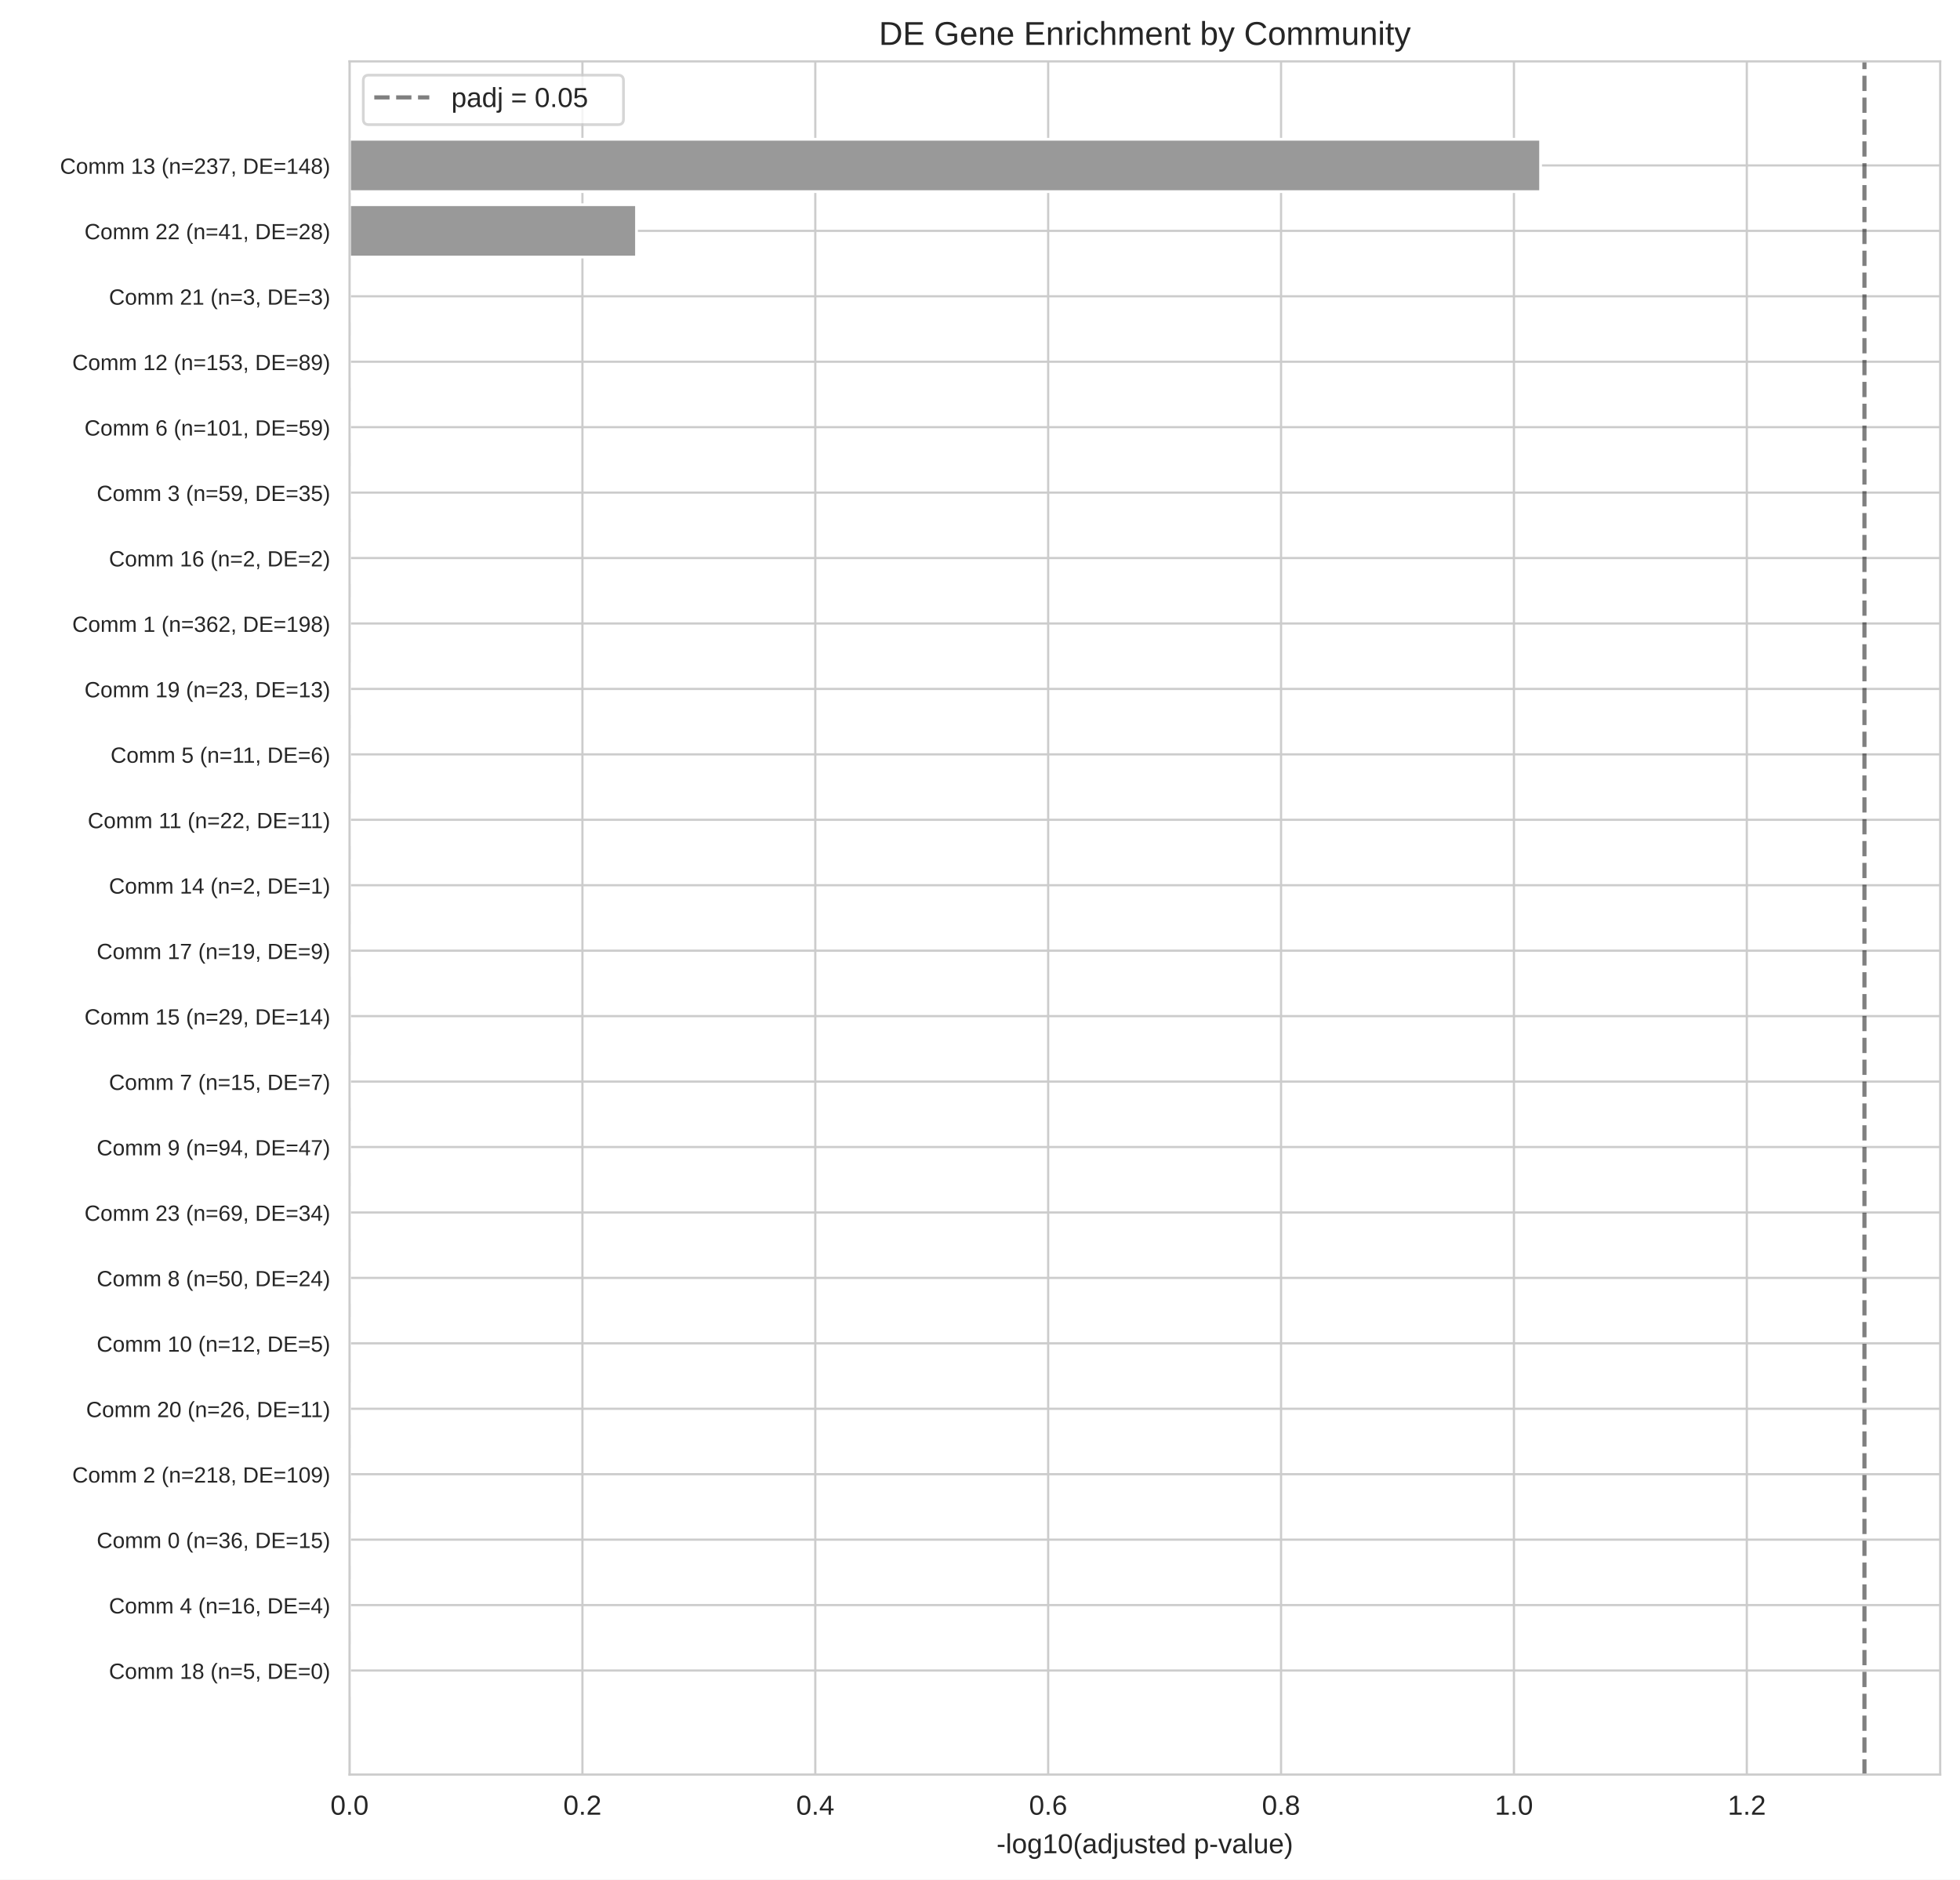
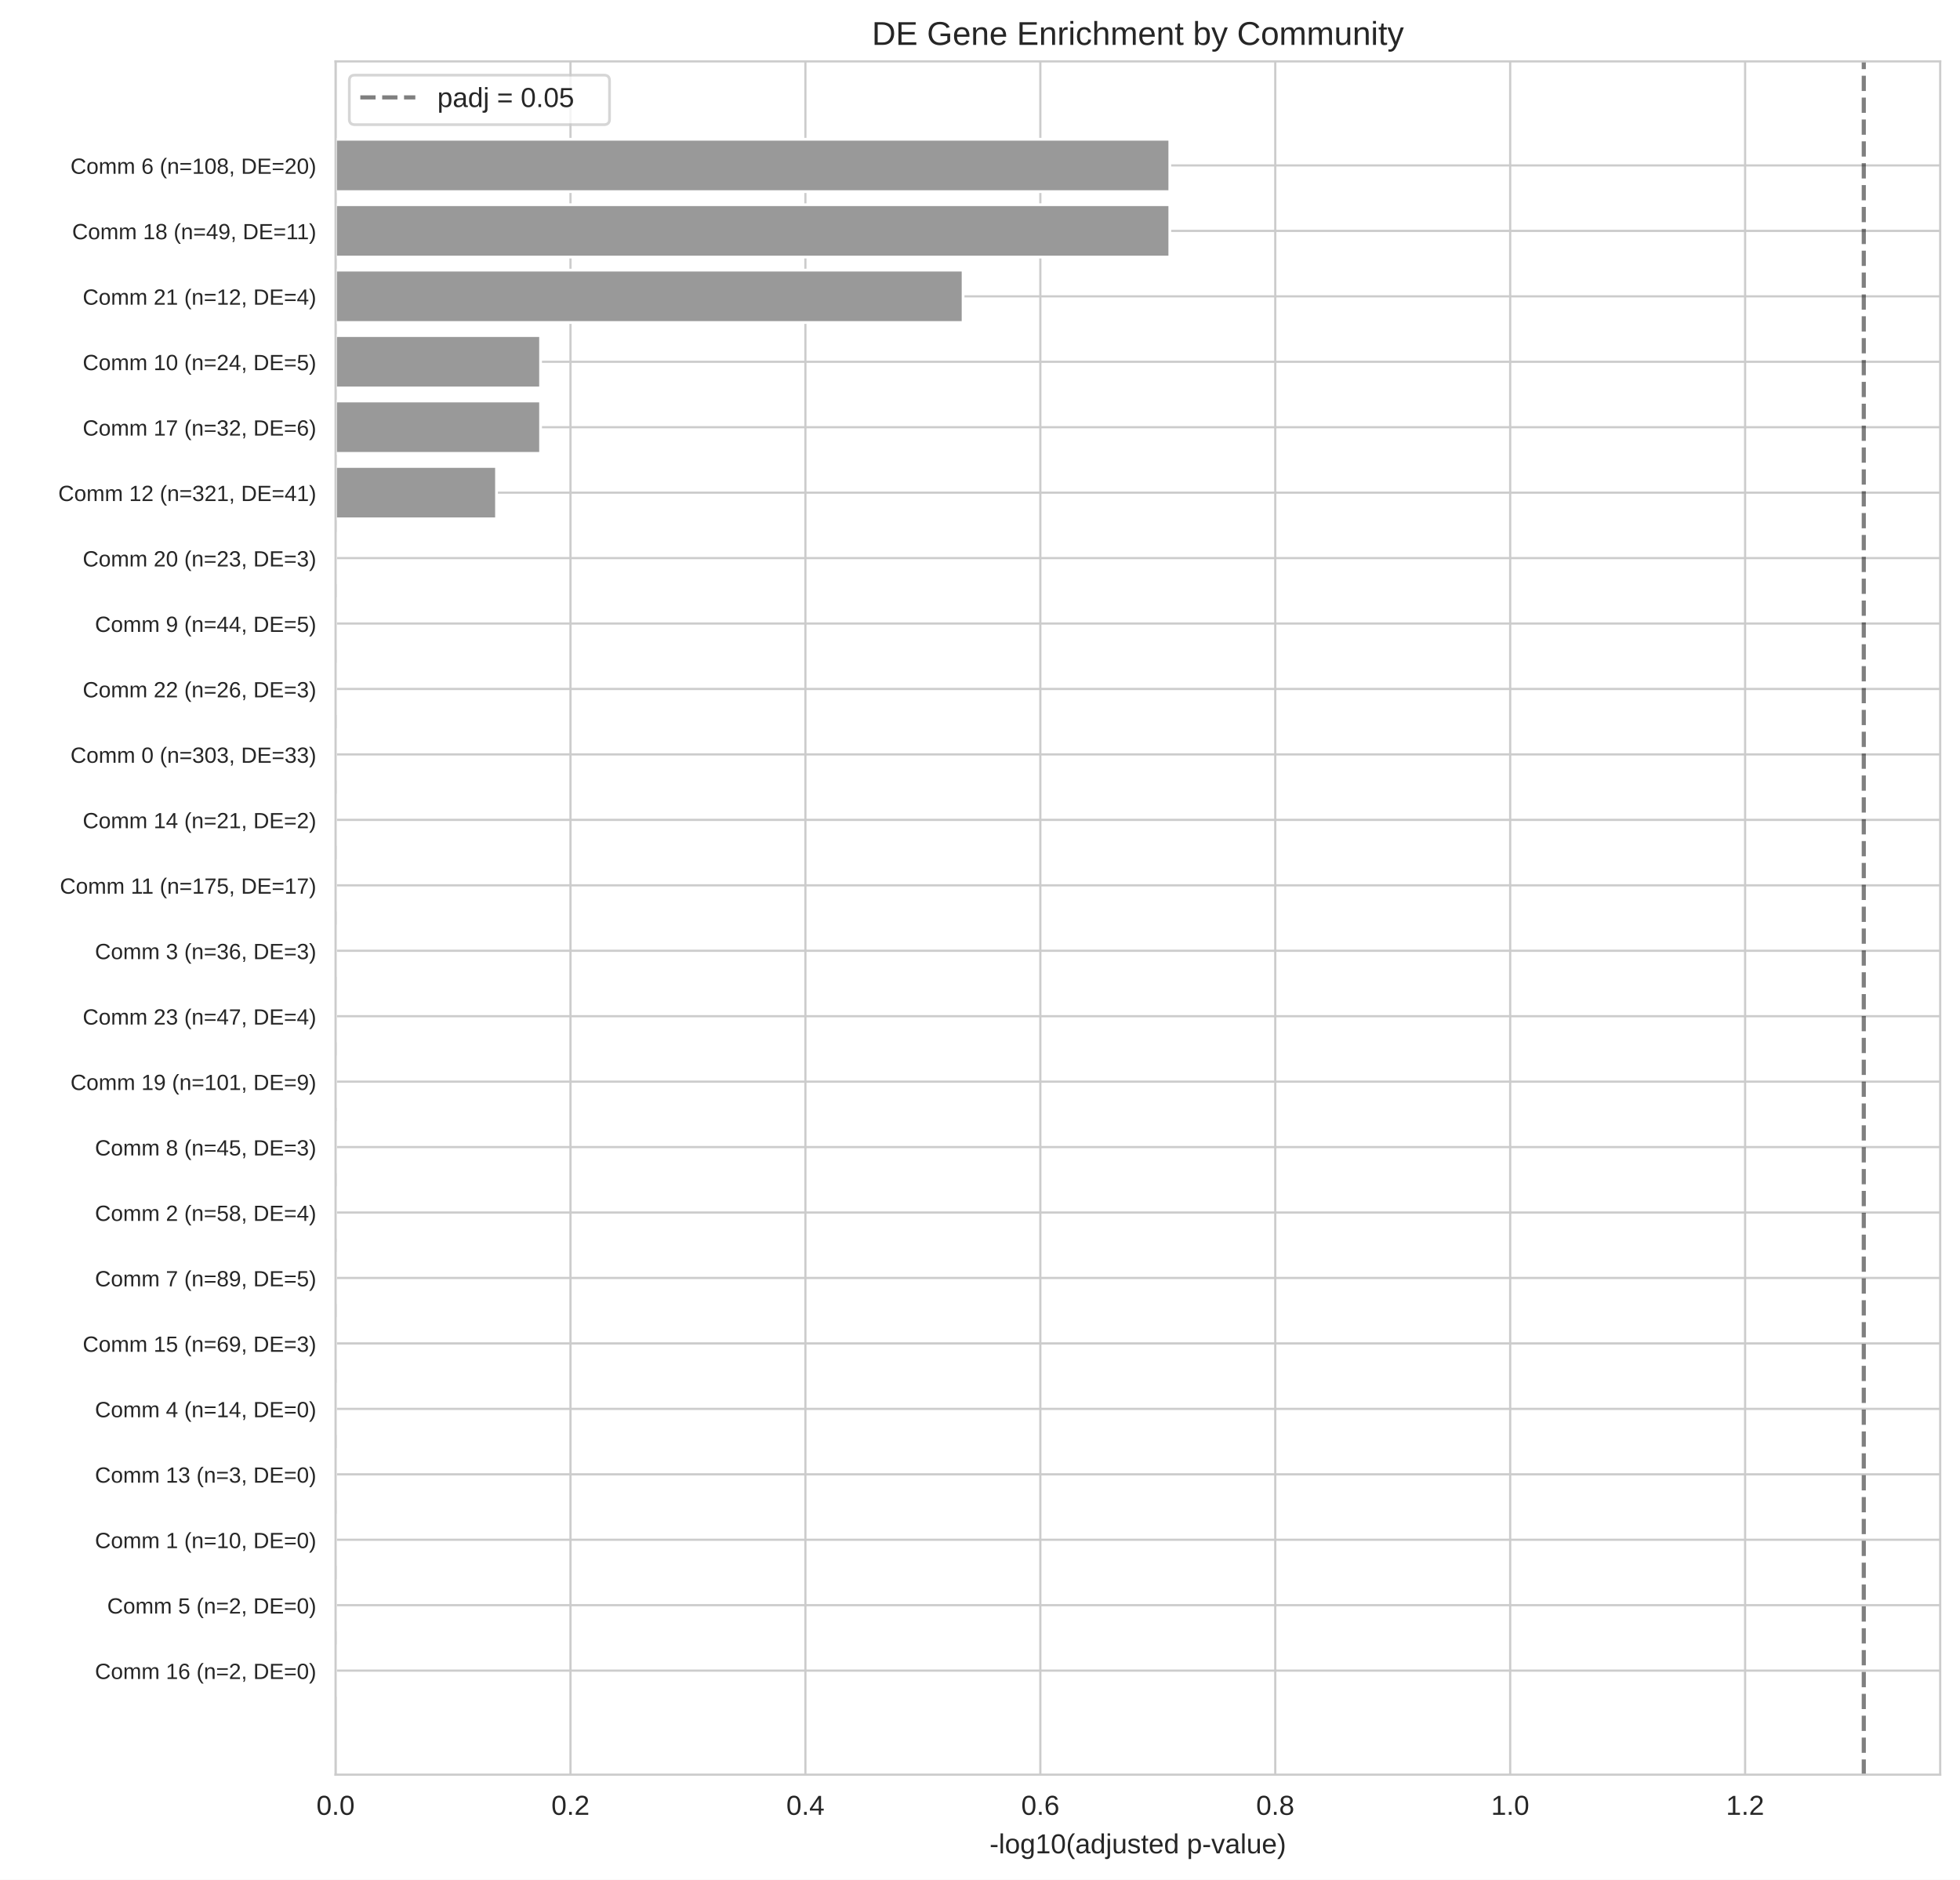
- <svg xmlns="http://www.w3.org/2000/svg" width="712.651pt" height="683.437pt" viewBox="0 0 712.651 683.437" version="1.1">
+ <svg xmlns="http://www.w3.org/2000/svg" width="712.601pt" height="683.437pt" viewBox="0 0 712.601 683.437" version="1.1">
  <defs>
    <style type="text/css">*{stroke-linejoin: round; stroke-linecap: butt}</style>
  </defs>
  <g id="figure_1">
    <g id="patch_1">
-       <path d="M -0 683.437  L 712.651 683.437  L 712.651 0  L -0 0  z " style="fill: #ffffff" />
+       <path d="M 0 683.437  L 712.601 683.437  L 712.601 0  L 0 0  z " style="fill: #ffffff" />
    </g>
    <g id="axes_1">
      <g id="patch_2">
-         <path d="M 127.091 645.236  L 705.451 645.236  L 705.451 22.318  L 127.091 22.318  z " style="fill: #ffffff" />
+         <path d="M 122.001 645.236  L 705.401 645.236  L 705.401 22.318  L 122.001 22.318  z " style="fill: #ffffff" />
      </g>
      <g id="matplotlib.axis_1">
        <g id="xtick_1">
          <g id="line2d_1">
-             <path d="M 127.091 645.236  L 127.091 22.318  " clip-path="url(#pd2e372a8de)" style="fill: none; stroke: #cccccc; stroke-width: 0.8; stroke-linecap: round" />
+             <path d="M 122.001 645.236  L 122.001 22.318  " clip-path="url(#pa96b6c5e86)" style="fill: none; stroke: #cccccc; stroke-width: 0.8; stroke-linecap: round" />
          </g>
          <g id="text_1">
-             <text style="font-size: 10px; font-family: 'Arial', 'DejaVu Sans', 'Liberation Sans', 'Bitstream Vera Sans', sans-serif; text-anchor: middle; fill: #262626" x="127.091" y="659.833" transform="rotate(-0 127.0913 659.8334)">0.0</text>
+             <text style="font-size: 10px; font-family: 'Arial', 'DejaVu Sans', 'Liberation Sans', 'Bitstream Vera Sans', sans-serif; text-anchor: middle; fill: #262626" x="122.001" y="659.833" transform="rotate(-0 122.0012 659.8334)">0.0</text>
          </g>
        </g>
        <g id="xtick_2">
          <g id="line2d_2">
-             <path d="M 211.766 645.236  L 211.766 22.318  " clip-path="url(#pd2e372a8de)" style="fill: none; stroke: #cccccc; stroke-width: 0.8; stroke-linecap: round" />
+             <path d="M 207.413 645.236  L 207.413 22.318  " clip-path="url(#pa96b6c5e86)" style="fill: none; stroke: #cccccc; stroke-width: 0.8; stroke-linecap: round" />
          </g>
          <g id="text_2">
-             <text style="font-size: 10px; font-family: 'Arial', 'DejaVu Sans', 'Liberation Sans', 'Bitstream Vera Sans', sans-serif; text-anchor: middle; fill: #262626" x="211.766" y="659.833" transform="rotate(-0 211.7656 659.8334)">0.2</text>
+             <text style="font-size: 10px; font-family: 'Arial', 'DejaVu Sans', 'Liberation Sans', 'Bitstream Vera Sans', sans-serif; text-anchor: middle; fill: #262626" x="207.413" y="659.833" transform="rotate(-0 207.4134 659.8334)">0.2</text>
          </g>
        </g>
        <g id="xtick_3">
          <g id="line2d_3">
-             <path d="M 296.44 645.236  L 296.44 22.318  " clip-path="url(#pd2e372a8de)" style="fill: none; stroke: #cccccc; stroke-width: 0.8; stroke-linecap: round" />
+             <path d="M 292.826 645.236  L 292.826 22.318  " clip-path="url(#pa96b6c5e86)" style="fill: none; stroke: #cccccc; stroke-width: 0.8; stroke-linecap: round" />
          </g>
          <g id="text_3">
-             <text style="font-size: 10px; font-family: 'Arial', 'DejaVu Sans', 'Liberation Sans', 'Bitstream Vera Sans', sans-serif; text-anchor: middle; fill: #262626" x="296.44" y="659.833" transform="rotate(-0 296.4399 659.8334)">0.4</text>
+             <text style="font-size: 10px; font-family: 'Arial', 'DejaVu Sans', 'Liberation Sans', 'Bitstream Vera Sans', sans-serif; text-anchor: middle; fill: #262626" x="292.826" y="659.833" transform="rotate(-0 292.8256 659.8334)">0.4</text>
          </g>
        </g>
        <g id="xtick_4">
          <g id="line2d_4">
-             <path d="M 381.114 645.236  L 381.114 22.318  " clip-path="url(#pd2e372a8de)" style="fill: none; stroke: #cccccc; stroke-width: 0.8; stroke-linecap: round" />
+             <path d="M 378.238 645.236  L 378.238 22.318  " clip-path="url(#pa96b6c5e86)" style="fill: none; stroke: #cccccc; stroke-width: 0.8; stroke-linecap: round" />
          </g>
          <g id="text_4">
-             <text style="font-size: 10px; font-family: 'Arial', 'DejaVu Sans', 'Liberation Sans', 'Bitstream Vera Sans', sans-serif; text-anchor: middle; fill: #262626" x="381.114" y="659.833" transform="rotate(-0 381.1142 659.8334)">0.6</text>
+             <text style="font-size: 10px; font-family: 'Arial', 'DejaVu Sans', 'Liberation Sans', 'Bitstream Vera Sans', sans-serif; text-anchor: middle; fill: #262626" x="378.238" y="659.833" transform="rotate(-0 378.2378 659.8334)">0.6</text>
          </g>
        </g>
        <g id="xtick_5">
          <g id="line2d_5">
-             <path d="M 465.788 645.236  L 465.788 22.318  " clip-path="url(#pd2e372a8de)" style="fill: none; stroke: #cccccc; stroke-width: 0.8; stroke-linecap: round" />
+             <path d="M 463.65 645.236  L 463.65 22.318  " clip-path="url(#pa96b6c5e86)" style="fill: none; stroke: #cccccc; stroke-width: 0.8; stroke-linecap: round" />
          </g>
          <g id="text_5">
-             <text style="font-size: 10px; font-family: 'Arial', 'DejaVu Sans', 'Liberation Sans', 'Bitstream Vera Sans', sans-serif; text-anchor: middle; fill: #262626" x="465.788" y="659.833" transform="rotate(-0 465.7885 659.8334)">0.8</text>
+             <text style="font-size: 10px; font-family: 'Arial', 'DejaVu Sans', 'Liberation Sans', 'Bitstream Vera Sans', sans-serif; text-anchor: middle; fill: #262626" x="463.65" y="659.833" transform="rotate(-0 463.65 659.8334)">0.8</text>
          </g>
        </g>
        <g id="xtick_6">
          <g id="line2d_6">
-             <path d="M 550.463 645.236  L 550.463 22.318  " clip-path="url(#pd2e372a8de)" style="fill: none; stroke: #cccccc; stroke-width: 0.8; stroke-linecap: round" />
+             <path d="M 549.062 645.236  L 549.062 22.318  " clip-path="url(#pa96b6c5e86)" style="fill: none; stroke: #cccccc; stroke-width: 0.8; stroke-linecap: round" />
          </g>
          <g id="text_6">
-             <text style="font-size: 10px; font-family: 'Arial', 'DejaVu Sans', 'Liberation Sans', 'Bitstream Vera Sans', sans-serif; text-anchor: middle; fill: #262626" x="550.463" y="659.833" transform="rotate(-0 550.4628 659.8334)">1.0</text>
+             <text style="font-size: 10px; font-family: 'Arial', 'DejaVu Sans', 'Liberation Sans', 'Bitstream Vera Sans', sans-serif; text-anchor: middle; fill: #262626" x="549.062" y="659.833" transform="rotate(-0 549.0622 659.8334)">1.0</text>
          </g>
        </g>
        <g id="xtick_7">
          <g id="line2d_7">
-             <path d="M 635.137 645.236  L 635.137 22.318  " clip-path="url(#pd2e372a8de)" style="fill: none; stroke: #cccccc; stroke-width: 0.8; stroke-linecap: round" />
+             <path d="M 634.474 645.236  L 634.474 22.318  " clip-path="url(#pa96b6c5e86)" style="fill: none; stroke: #cccccc; stroke-width: 0.8; stroke-linecap: round" />
          </g>
          <g id="text_7">
-             <text style="font-size: 10px; font-family: 'Arial', 'DejaVu Sans', 'Liberation Sans', 'Bitstream Vera Sans', sans-serif; text-anchor: middle; fill: #262626" x="635.137" y="659.833" transform="rotate(-0 635.1371 659.8334)">1.2</text>
+             <text style="font-size: 10px; font-family: 'Arial', 'DejaVu Sans', 'Liberation Sans', 'Bitstream Vera Sans', sans-serif; text-anchor: middle; fill: #262626" x="634.474" y="659.833" transform="rotate(-0 634.4743 659.8334)">1.2</text>
          </g>
        </g>
        <g id="text_8">
-           <text style="font-size: 10px; font-family: 'Arial', 'DejaVu Sans', 'Liberation Sans', 'Bitstream Vera Sans', sans-serif; text-anchor: middle; fill: #262626" x="416.271" y="673.834" transform="rotate(-0 416.2713 673.8342)">-log10(adjusted p-value)</text>
+           <text style="font-size: 10px; font-family: 'Arial', 'DejaVu Sans', 'Liberation Sans', 'Bitstream Vera Sans', sans-serif; text-anchor: middle; fill: #262626" x="413.701" y="673.834" transform="rotate(-0 413.7013 673.8342)">-log10(adjusted p-value)</text>
        </g>
      </g>
      <g id="matplotlib.axis_2">
        <g id="ytick_1">
          <g id="line2d_8">
-             <path d="M 127.091 60.15  L 705.451 60.15  " clip-path="url(#pd2e372a8de)" style="fill: none; stroke: #cccccc; stroke-width: 0.8; stroke-linecap: round" />
+             <path d="M 122.001 60.15  L 705.401 60.15  " clip-path="url(#pa96b6c5e86)" style="fill: none; stroke: #cccccc; stroke-width: 0.8; stroke-linecap: round" />
          </g>
          <g id="text_9">
-             <text style="font-size: 8px; font-family: 'Arial', 'DejaVu Sans', 'Liberation Sans', 'Bitstream Vera Sans', sans-serif; text-anchor: end; fill: #262626" x="120.091" y="63.189" transform="rotate(-0 120.0913 63.18908)">Comm 13 (n=237, DE=148)</text>
+             <text style="font-size: 8px; font-family: 'Arial', 'DejaVu Sans', 'Liberation Sans', 'Bitstream Vera Sans', sans-serif; text-anchor: end; fill: #262626" x="115.001" y="63.189" transform="rotate(-0 115.0012 63.18908)">Comm 6 (n=108, DE=20)</text>
          </g>
        </g>
        <g id="ytick_2">
          <g id="line2d_9">
-             <path d="M 127.091 83.944  L 705.451 83.944  " clip-path="url(#pd2e372a8de)" style="fill: none; stroke: #cccccc; stroke-width: 0.8; stroke-linecap: round" />
+             <path d="M 122.001 83.944  L 705.401 83.944  " clip-path="url(#pa96b6c5e86)" style="fill: none; stroke: #cccccc; stroke-width: 0.8; stroke-linecap: round" />
          </g>
          <g id="text_10">
-             <text style="font-size: 8px; font-family: 'Arial', 'DejaVu Sans', 'Liberation Sans', 'Bitstream Vera Sans', sans-serif; text-anchor: end; fill: #262626" x="120.091" y="86.983" transform="rotate(-0 120.0913 86.98273)">Comm 22 (n=41, DE=28)</text>
+             <text style="font-size: 8px; font-family: 'Arial', 'DejaVu Sans', 'Liberation Sans', 'Bitstream Vera Sans', sans-serif; text-anchor: end; fill: #262626" x="115.001" y="86.983" transform="rotate(-0 115.0012 86.98273)">Comm 18 (n=49, DE=11)</text>
          </g>
        </g>
        <g id="ytick_3">
          <g id="line2d_10">
-             <path d="M 127.091 107.737  L 705.451 107.737  " clip-path="url(#pd2e372a8de)" style="fill: none; stroke: #cccccc; stroke-width: 0.8; stroke-linecap: round" />
+             <path d="M 122.001 107.737  L 705.401 107.737  " clip-path="url(#pa96b6c5e86)" style="fill: none; stroke: #cccccc; stroke-width: 0.8; stroke-linecap: round" />
          </g>
          <g id="text_11">
-             <text style="font-size: 8px; font-family: 'Arial', 'DejaVu Sans', 'Liberation Sans', 'Bitstream Vera Sans', sans-serif; text-anchor: end; fill: #262626" x="120.091" y="110.776" transform="rotate(-0 120.0913 110.7764)">Comm 21 (n=3, DE=3)</text>
+             <text style="font-size: 8px; font-family: 'Arial', 'DejaVu Sans', 'Liberation Sans', 'Bitstream Vera Sans', sans-serif; text-anchor: end; fill: #262626" x="115.001" y="110.776" transform="rotate(-0 115.0012 110.7764)">Comm 21 (n=12, DE=4)</text>
          </g>
        </g>
        <g id="ytick_4">
          <g id="line2d_11">
-             <path d="M 127.091 131.531  L 705.451 131.531  " clip-path="url(#pd2e372a8de)" style="fill: none; stroke: #cccccc; stroke-width: 0.8; stroke-linecap: round" />
+             <path d="M 122.001 131.531  L 705.401 131.531  " clip-path="url(#pa96b6c5e86)" style="fill: none; stroke: #cccccc; stroke-width: 0.8; stroke-linecap: round" />
          </g>
          <g id="text_12">
-             <text style="font-size: 8px; font-family: 'Arial', 'DejaVu Sans', 'Liberation Sans', 'Bitstream Vera Sans', sans-serif; text-anchor: end; fill: #262626" x="120.091" y="134.57" transform="rotate(-0 120.0913 134.57)">Comm 12 (n=153, DE=89)</text>
+             <text style="font-size: 8px; font-family: 'Arial', 'DejaVu Sans', 'Liberation Sans', 'Bitstream Vera Sans', sans-serif; text-anchor: end; fill: #262626" x="115.001" y="134.57" transform="rotate(-0 115.0012 134.57)">Comm 10 (n=24, DE=5)</text>
          </g>
        </g>
        <g id="ytick_5">
          <g id="line2d_12">
-             <path d="M 127.091 155.325  L 705.451 155.325  " clip-path="url(#pd2e372a8de)" style="fill: none; stroke: #cccccc; stroke-width: 0.8; stroke-linecap: round" />
+             <path d="M 122.001 155.325  L 705.401 155.325  " clip-path="url(#pa96b6c5e86)" style="fill: none; stroke: #cccccc; stroke-width: 0.8; stroke-linecap: round" />
          </g>
          <g id="text_13">
-             <text style="font-size: 8px; font-family: 'Arial', 'DejaVu Sans', 'Liberation Sans', 'Bitstream Vera Sans', sans-serif; text-anchor: end; fill: #262626" x="120.091" y="158.364" transform="rotate(-0 120.0913 158.3637)">Comm 6 (n=101, DE=59)</text>
+             <text style="font-size: 8px; font-family: 'Arial', 'DejaVu Sans', 'Liberation Sans', 'Bitstream Vera Sans', sans-serif; text-anchor: end; fill: #262626" x="115.001" y="158.364" transform="rotate(-0 115.0012 158.3637)">Comm 17 (n=32, DE=6)</text>
          </g>
        </g>
        <g id="ytick_6">
          <g id="line2d_13">
-             <path d="M 127.091 179.118  L 705.451 179.118  " clip-path="url(#pd2e372a8de)" style="fill: none; stroke: #cccccc; stroke-width: 0.8; stroke-linecap: round" />
+             <path d="M 122.001 179.118  L 705.401 179.118  " clip-path="url(#pa96b6c5e86)" style="fill: none; stroke: #cccccc; stroke-width: 0.8; stroke-linecap: round" />
          </g>
          <g id="text_14">
-             <text style="font-size: 8px; font-family: 'Arial', 'DejaVu Sans', 'Liberation Sans', 'Bitstream Vera Sans', sans-serif; text-anchor: end; fill: #262626" x="120.091" y="182.157" transform="rotate(-0 120.0913 182.1573)">Comm 3 (n=59, DE=35)</text>
+             <text style="font-size: 8px; font-family: 'Arial', 'DejaVu Sans', 'Liberation Sans', 'Bitstream Vera Sans', sans-serif; text-anchor: end; fill: #262626" x="115.001" y="182.157" transform="rotate(-0 115.0012 182.1573)">Comm 12 (n=321, DE=41)</text>
          </g>
        </g>
        <g id="ytick_7">
          <g id="line2d_14">
-             <path d="M 127.091 202.912  L 705.451 202.912  " clip-path="url(#pd2e372a8de)" style="fill: none; stroke: #cccccc; stroke-width: 0.8; stroke-linecap: round" />
+             <path d="M 122.001 202.912  L 705.401 202.912  " clip-path="url(#pa96b6c5e86)" style="fill: none; stroke: #cccccc; stroke-width: 0.8; stroke-linecap: round" />
          </g>
          <g id="text_15">
-             <text style="font-size: 8px; font-family: 'Arial', 'DejaVu Sans', 'Liberation Sans', 'Bitstream Vera Sans', sans-serif; text-anchor: end; fill: #262626" x="120.091" y="205.951" transform="rotate(-0 120.0913 205.951)">Comm 16 (n=2, DE=2)</text>
+             <text style="font-size: 8px; font-family: 'Arial', 'DejaVu Sans', 'Liberation Sans', 'Bitstream Vera Sans', sans-serif; text-anchor: end; fill: #262626" x="115.001" y="205.951" transform="rotate(-0 115.0012 205.951)">Comm 20 (n=23, DE=3)</text>
          </g>
        </g>
        <g id="ytick_8">
          <g id="line2d_15">
-             <path d="M 127.091 226.706  L 705.451 226.706  " clip-path="url(#pd2e372a8de)" style="fill: none; stroke: #cccccc; stroke-width: 0.8; stroke-linecap: round" />
+             <path d="M 122.001 226.706  L 705.401 226.706  " clip-path="url(#pa96b6c5e86)" style="fill: none; stroke: #cccccc; stroke-width: 0.8; stroke-linecap: round" />
          </g>
          <g id="text_16">
-             <text style="font-size: 8px; font-family: 'Arial', 'DejaVu Sans', 'Liberation Sans', 'Bitstream Vera Sans', sans-serif; text-anchor: end; fill: #262626" x="120.091" y="229.745" transform="rotate(-0 120.0913 229.7446)">Comm 1 (n=362, DE=198)</text>
+             <text style="font-size: 8px; font-family: 'Arial', 'DejaVu Sans', 'Liberation Sans', 'Bitstream Vera Sans', sans-serif; text-anchor: end; fill: #262626" x="115.001" y="229.745" transform="rotate(-0 115.0012 229.7446)">Comm 9 (n=44, DE=5)</text>
          </g>
        </g>
        <g id="ytick_9">
          <g id="line2d_16">
-             <path d="M 127.091 250.499  L 705.451 250.499  " clip-path="url(#pd2e372a8de)" style="fill: none; stroke: #cccccc; stroke-width: 0.8; stroke-linecap: round" />
+             <path d="M 122.001 250.499  L 705.401 250.499  " clip-path="url(#pa96b6c5e86)" style="fill: none; stroke: #cccccc; stroke-width: 0.8; stroke-linecap: round" />
          </g>
          <g id="text_17">
-             <text style="font-size: 8px; font-family: 'Arial', 'DejaVu Sans', 'Liberation Sans', 'Bitstream Vera Sans', sans-serif; text-anchor: end; fill: #262626" x="120.091" y="253.538" transform="rotate(-0 120.0913 253.5383)">Comm 19 (n=23, DE=13)</text>
+             <text style="font-size: 8px; font-family: 'Arial', 'DejaVu Sans', 'Liberation Sans', 'Bitstream Vera Sans', sans-serif; text-anchor: end; fill: #262626" x="115.001" y="253.538" transform="rotate(-0 115.0012 253.5383)">Comm 22 (n=26, DE=3)</text>
          </g>
        </g>
        <g id="ytick_10">
          <g id="line2d_17">
-             <path d="M 127.091 274.293  L 705.451 274.293  " clip-path="url(#pd2e372a8de)" style="fill: none; stroke: #cccccc; stroke-width: 0.8; stroke-linecap: round" />
+             <path d="M 122.001 274.293  L 705.401 274.293  " clip-path="url(#pa96b6c5e86)" style="fill: none; stroke: #cccccc; stroke-width: 0.8; stroke-linecap: round" />
          </g>
          <g id="text_18">
-             <text style="font-size: 8px; font-family: 'Arial', 'DejaVu Sans', 'Liberation Sans', 'Bitstream Vera Sans', sans-serif; text-anchor: end; fill: #262626" x="120.091" y="277.332" transform="rotate(-0 120.0913 277.3319)">Comm 5 (n=11, DE=6)</text>
+             <text style="font-size: 8px; font-family: 'Arial', 'DejaVu Sans', 'Liberation Sans', 'Bitstream Vera Sans', sans-serif; text-anchor: end; fill: #262626" x="115.001" y="277.332" transform="rotate(-0 115.0012 277.3319)">Comm 0 (n=303, DE=33)</text>
          </g>
        </g>
        <g id="ytick_11">
          <g id="line2d_18">
-             <path d="M 127.091 298.086  L 705.451 298.086  " clip-path="url(#pd2e372a8de)" style="fill: none; stroke: #cccccc; stroke-width: 0.8; stroke-linecap: round" />
+             <path d="M 122.001 298.086  L 705.401 298.086  " clip-path="url(#pa96b6c5e86)" style="fill: none; stroke: #cccccc; stroke-width: 0.8; stroke-linecap: round" />
          </g>
          <g id="text_19">
-             <text style="font-size: 8px; font-family: 'Arial', 'DejaVu Sans', 'Liberation Sans', 'Bitstream Vera Sans', sans-serif; text-anchor: end; fill: #262626" x="120.091" y="301.126" transform="rotate(-0 120.0913 301.1255)">Comm 11 (n=22, DE=11)</text>
+             <text style="font-size: 8px; font-family: 'Arial', 'DejaVu Sans', 'Liberation Sans', 'Bitstream Vera Sans', sans-serif; text-anchor: end; fill: #262626" x="115.001" y="301.126" transform="rotate(-0 115.0012 301.1255)">Comm 14 (n=21, DE=2)</text>
          </g>
        </g>
        <g id="ytick_12">
          <g id="line2d_19">
-             <path d="M 127.091 321.88  L 705.451 321.88  " clip-path="url(#pd2e372a8de)" style="fill: none; stroke: #cccccc; stroke-width: 0.8; stroke-linecap: round" />
+             <path d="M 122.001 321.88  L 705.401 321.88  " clip-path="url(#pa96b6c5e86)" style="fill: none; stroke: #cccccc; stroke-width: 0.8; stroke-linecap: round" />
          </g>
          <g id="text_20">
-             <text style="font-size: 8px; font-family: 'Arial', 'DejaVu Sans', 'Liberation Sans', 'Bitstream Vera Sans', sans-serif; text-anchor: end; fill: #262626" x="120.091" y="324.919" transform="rotate(-0 120.0913 324.9192)">Comm 14 (n=2, DE=1)</text>
+             <text style="font-size: 8px; font-family: 'Arial', 'DejaVu Sans', 'Liberation Sans', 'Bitstream Vera Sans', sans-serif; text-anchor: end; fill: #262626" x="115.001" y="324.919" transform="rotate(-0 115.0012 324.9192)">Comm 11 (n=175, DE=17)</text>
          </g>
        </g>
        <g id="ytick_13">
          <g id="line2d_20">
-             <path d="M 127.091 345.674  L 705.451 345.674  " clip-path="url(#pd2e372a8de)" style="fill: none; stroke: #cccccc; stroke-width: 0.8; stroke-linecap: round" />
+             <path d="M 122.001 345.674  L 705.401 345.674  " clip-path="url(#pa96b6c5e86)" style="fill: none; stroke: #cccccc; stroke-width: 0.8; stroke-linecap: round" />
          </g>
          <g id="text_21">
-             <text style="font-size: 8px; font-family: 'Arial', 'DejaVu Sans', 'Liberation Sans', 'Bitstream Vera Sans', sans-serif; text-anchor: end; fill: #262626" x="120.091" y="348.713" transform="rotate(-0 120.0913 348.7128)">Comm 17 (n=19, DE=9)</text>
+             <text style="font-size: 8px; font-family: 'Arial', 'DejaVu Sans', 'Liberation Sans', 'Bitstream Vera Sans', sans-serif; text-anchor: end; fill: #262626" x="115.001" y="348.713" transform="rotate(-0 115.0012 348.7128)">Comm 3 (n=36, DE=3)</text>
          </g>
        </g>
        <g id="ytick_14">
          <g id="line2d_21">
-             <path d="M 127.091 369.467  L 705.451 369.467  " clip-path="url(#pd2e372a8de)" style="fill: none; stroke: #cccccc; stroke-width: 0.8; stroke-linecap: round" />
+             <path d="M 122.001 369.467  L 705.401 369.467  " clip-path="url(#pa96b6c5e86)" style="fill: none; stroke: #cccccc; stroke-width: 0.8; stroke-linecap: round" />
          </g>
          <g id="text_22">
-             <text style="font-size: 8px; font-family: 'Arial', 'DejaVu Sans', 'Liberation Sans', 'Bitstream Vera Sans', sans-serif; text-anchor: end; fill: #262626" x="120.091" y="372.506" transform="rotate(-0 120.0913 372.5065)">Comm 15 (n=29, DE=14)</text>
+             <text style="font-size: 8px; font-family: 'Arial', 'DejaVu Sans', 'Liberation Sans', 'Bitstream Vera Sans', sans-serif; text-anchor: end; fill: #262626" x="115.001" y="372.506" transform="rotate(-0 115.0012 372.5065)">Comm 23 (n=47, DE=4)</text>
          </g>
        </g>
        <g id="ytick_15">
          <g id="line2d_22">
-             <path d="M 127.091 393.261  L 705.451 393.261  " clip-path="url(#pd2e372a8de)" style="fill: none; stroke: #cccccc; stroke-width: 0.8; stroke-linecap: round" />
+             <path d="M 122.001 393.261  L 705.401 393.261  " clip-path="url(#pa96b6c5e86)" style="fill: none; stroke: #cccccc; stroke-width: 0.8; stroke-linecap: round" />
          </g>
          <g id="text_23">
-             <text style="font-size: 8px; font-family: 'Arial', 'DejaVu Sans', 'Liberation Sans', 'Bitstream Vera Sans', sans-serif; text-anchor: end; fill: #262626" x="120.091" y="396.3" transform="rotate(-0 120.0913 396.3001)">Comm 7 (n=15, DE=7)</text>
+             <text style="font-size: 8px; font-family: 'Arial', 'DejaVu Sans', 'Liberation Sans', 'Bitstream Vera Sans', sans-serif; text-anchor: end; fill: #262626" x="115.001" y="396.3" transform="rotate(-0 115.0012 396.3001)">Comm 19 (n=101, DE=9)</text>
          </g>
        </g>
        <g id="ytick_16">
          <g id="line2d_23">
-             <path d="M 127.091 417.055  L 705.451 417.055  " clip-path="url(#pd2e372a8de)" style="fill: none; stroke: #cccccc; stroke-width: 0.8; stroke-linecap: round" />
+             <path d="M 122.001 417.055  L 705.401 417.055  " clip-path="url(#pa96b6c5e86)" style="fill: none; stroke: #cccccc; stroke-width: 0.8; stroke-linecap: round" />
          </g>
          <g id="text_24">
-             <text style="font-size: 8px; font-family: 'Arial', 'DejaVu Sans', 'Liberation Sans', 'Bitstream Vera Sans', sans-serif; text-anchor: end; fill: #262626" x="120.091" y="420.094" transform="rotate(-0 120.0913 420.0938)">Comm 9 (n=94, DE=47)</text>
+             <text style="font-size: 8px; font-family: 'Arial', 'DejaVu Sans', 'Liberation Sans', 'Bitstream Vera Sans', sans-serif; text-anchor: end; fill: #262626" x="115.001" y="420.094" transform="rotate(-0 115.0012 420.0938)">Comm 8 (n=45, DE=3)</text>
          </g>
        </g>
        <g id="ytick_17">
          <g id="line2d_24">
-             <path d="M 127.091 440.848  L 705.451 440.848  " clip-path="url(#pd2e372a8de)" style="fill: none; stroke: #cccccc; stroke-width: 0.8; stroke-linecap: round" />
+             <path d="M 122.001 440.848  L 705.401 440.848  " clip-path="url(#pa96b6c5e86)" style="fill: none; stroke: #cccccc; stroke-width: 0.8; stroke-linecap: round" />
          </g>
          <g id="text_25">
-             <text style="font-size: 8px; font-family: 'Arial', 'DejaVu Sans', 'Liberation Sans', 'Bitstream Vera Sans', sans-serif; text-anchor: end; fill: #262626" x="120.091" y="443.887" transform="rotate(-0 120.0913 443.8874)">Comm 23 (n=69, DE=34)</text>
+             <text style="font-size: 8px; font-family: 'Arial', 'DejaVu Sans', 'Liberation Sans', 'Bitstream Vera Sans', sans-serif; text-anchor: end; fill: #262626" x="115.001" y="443.887" transform="rotate(-0 115.0012 443.8874)">Comm 2 (n=58, DE=4)</text>
          </g>
        </g>
        <g id="ytick_18">
          <g id="line2d_25">
-             <path d="M 127.091 464.642  L 705.451 464.642  " clip-path="url(#pd2e372a8de)" style="fill: none; stroke: #cccccc; stroke-width: 0.8; stroke-linecap: round" />
+             <path d="M 122.001 464.642  L 705.401 464.642  " clip-path="url(#pa96b6c5e86)" style="fill: none; stroke: #cccccc; stroke-width: 0.8; stroke-linecap: round" />
          </g>
          <g id="text_26">
-             <text style="font-size: 8px; font-family: 'Arial', 'DejaVu Sans', 'Liberation Sans', 'Bitstream Vera Sans', sans-serif; text-anchor: end; fill: #262626" x="120.091" y="467.681" transform="rotate(-0 120.0913 467.6811)">Comm 8 (n=50, DE=24)</text>
+             <text style="font-size: 8px; font-family: 'Arial', 'DejaVu Sans', 'Liberation Sans', 'Bitstream Vera Sans', sans-serif; text-anchor: end; fill: #262626" x="115.001" y="467.681" transform="rotate(-0 115.0012 467.6811)">Comm 7 (n=89, DE=5)</text>
          </g>
        </g>
        <g id="ytick_19">
          <g id="line2d_26">
-             <path d="M 127.091 488.436  L 705.451 488.436  " clip-path="url(#pd2e372a8de)" style="fill: none; stroke: #cccccc; stroke-width: 0.8; stroke-linecap: round" />
+             <path d="M 122.001 488.436  L 705.401 488.436  " clip-path="url(#pa96b6c5e86)" style="fill: none; stroke: #cccccc; stroke-width: 0.8; stroke-linecap: round" />
          </g>
          <g id="text_27">
-             <text style="font-size: 8px; font-family: 'Arial', 'DejaVu Sans', 'Liberation Sans', 'Bitstream Vera Sans', sans-serif; text-anchor: end; fill: #262626" x="120.091" y="491.475" transform="rotate(-0 120.0913 491.4747)">Comm 10 (n=12, DE=5)</text>
+             <text style="font-size: 8px; font-family: 'Arial', 'DejaVu Sans', 'Liberation Sans', 'Bitstream Vera Sans', sans-serif; text-anchor: end; fill: #262626" x="115.001" y="491.475" transform="rotate(-0 115.0012 491.4747)">Comm 15 (n=69, DE=3)</text>
          </g>
        </g>
        <g id="ytick_20">
          <g id="line2d_27">
-             <path d="M 127.091 512.229  L 705.451 512.229  " clip-path="url(#pd2e372a8de)" style="fill: none; stroke: #cccccc; stroke-width: 0.8; stroke-linecap: round" />
+             <path d="M 122.001 512.229  L 705.401 512.229  " clip-path="url(#pa96b6c5e86)" style="fill: none; stroke: #cccccc; stroke-width: 0.8; stroke-linecap: round" />
          </g>
          <g id="text_28">
-             <text style="font-size: 8px; font-family: 'Arial', 'DejaVu Sans', 'Liberation Sans', 'Bitstream Vera Sans', sans-serif; text-anchor: end; fill: #262626" x="120.091" y="515.268" transform="rotate(-0 120.0913 515.2684)">Comm 20 (n=26, DE=11)</text>
+             <text style="font-size: 8px; font-family: 'Arial', 'DejaVu Sans', 'Liberation Sans', 'Bitstream Vera Sans', sans-serif; text-anchor: end; fill: #262626" x="115.001" y="515.268" transform="rotate(-0 115.0012 515.2684)">Comm 4 (n=14, DE=0)</text>
          </g>
        </g>
        <g id="ytick_21">
          <g id="line2d_28">
-             <path d="M 127.091 536.023  L 705.451 536.023  " clip-path="url(#pd2e372a8de)" style="fill: none; stroke: #cccccc; stroke-width: 0.8; stroke-linecap: round" />
+             <path d="M 122.001 536.023  L 705.401 536.023  " clip-path="url(#pa96b6c5e86)" style="fill: none; stroke: #cccccc; stroke-width: 0.8; stroke-linecap: round" />
          </g>
          <g id="text_29">
-             <text style="font-size: 8px; font-family: 'Arial', 'DejaVu Sans', 'Liberation Sans', 'Bitstream Vera Sans', sans-serif; text-anchor: end; fill: #262626" x="120.091" y="539.062" transform="rotate(-0 120.0913 539.062)">Comm 2 (n=218, DE=109)</text>
+             <text style="font-size: 8px; font-family: 'Arial', 'DejaVu Sans', 'Liberation Sans', 'Bitstream Vera Sans', sans-serif; text-anchor: end; fill: #262626" x="115.001" y="539.062" transform="rotate(-0 115.0012 539.062)">Comm 13 (n=3, DE=0)</text>
          </g>
        </g>
        <g id="ytick_22">
          <g id="line2d_29">
-             <path d="M 127.091 559.817  L 705.451 559.817  " clip-path="url(#pd2e372a8de)" style="fill: none; stroke: #cccccc; stroke-width: 0.8; stroke-linecap: round" />
+             <path d="M 122.001 559.817  L 705.401 559.817  " clip-path="url(#pa96b6c5e86)" style="fill: none; stroke: #cccccc; stroke-width: 0.8; stroke-linecap: round" />
          </g>
          <g id="text_30">
-             <text style="font-size: 8px; font-family: 'Arial', 'DejaVu Sans', 'Liberation Sans', 'Bitstream Vera Sans', sans-serif; text-anchor: end; fill: #262626" x="120.091" y="562.856" transform="rotate(-0 120.0913 562.8557)">Comm 0 (n=36, DE=15)</text>
+             <text style="font-size: 8px; font-family: 'Arial', 'DejaVu Sans', 'Liberation Sans', 'Bitstream Vera Sans', sans-serif; text-anchor: end; fill: #262626" x="115.001" y="562.856" transform="rotate(-0 115.0012 562.8557)">Comm 1 (n=10, DE=0)</text>
          </g>
        </g>
        <g id="ytick_23">
          <g id="line2d_30">
-             <path d="M 127.091 583.61  L 705.451 583.61  " clip-path="url(#pd2e372a8de)" style="fill: none; stroke: #cccccc; stroke-width: 0.8; stroke-linecap: round" />
+             <path d="M 122.001 583.61  L 705.401 583.61  " clip-path="url(#pa96b6c5e86)" style="fill: none; stroke: #cccccc; stroke-width: 0.8; stroke-linecap: round" />
          </g>
          <g id="text_31">
-             <text style="font-size: 8px; font-family: 'Arial', 'DejaVu Sans', 'Liberation Sans', 'Bitstream Vera Sans', sans-serif; text-anchor: end; fill: #262626" x="120.091" y="586.649" transform="rotate(-0 120.0913 586.6493)">Comm 4 (n=16, DE=4)</text>
+             <text style="font-size: 8px; font-family: 'Arial', 'DejaVu Sans', 'Liberation Sans', 'Bitstream Vera Sans', sans-serif; text-anchor: end; fill: #262626" x="115.001" y="586.649" transform="rotate(-0 115.0012 586.6493)">Comm 5 (n=2, DE=0)</text>
          </g>
        </g>
        <g id="ytick_24">
          <g id="line2d_31">
-             <path d="M 127.091 607.404  L 705.451 607.404  " clip-path="url(#pd2e372a8de)" style="fill: none; stroke: #cccccc; stroke-width: 0.8; stroke-linecap: round" />
+             <path d="M 122.001 607.404  L 705.401 607.404  " clip-path="url(#pa96b6c5e86)" style="fill: none; stroke: #cccccc; stroke-width: 0.8; stroke-linecap: round" />
          </g>
          <g id="text_32">
-             <text style="font-size: 8px; font-family: 'Arial', 'DejaVu Sans', 'Liberation Sans', 'Bitstream Vera Sans', sans-serif; text-anchor: end; fill: #262626" x="120.091" y="610.443" transform="rotate(-0 120.0913 610.4429)">Comm 18 (n=5, DE=0)</text>
+             <text style="font-size: 8px; font-family: 'Arial', 'DejaVu Sans', 'Liberation Sans', 'Bitstream Vera Sans', sans-serif; text-anchor: end; fill: #262626" x="115.001" y="610.443" transform="rotate(-0 115.0012 610.4429)">Comm 16 (n=2, DE=0)</text>
          </g>
        </g>
      </g>
      <g id="patch_3">
-         <path d="M 127.091 50.633  L 560.155 50.633  L 560.155 69.667  L 127.091 69.667  z " clip-path="url(#pd2e372a8de)" style="fill: #999999; stroke: #ffffff; stroke-linejoin: miter" />
+         <path d="M 122.001 50.633  L 425.304 50.633  L 425.304 69.667  L 122.001 69.667  z " clip-path="url(#pa96b6c5e86)" style="fill: #999999; stroke: #ffffff; stroke-linejoin: miter" />
      </g>
      <g id="patch_4">
-         <path d="M 127.091 74.426  L 231.428 74.426  L 231.428 93.461  L 127.091 93.461  z " clip-path="url(#pd2e372a8de)" style="fill: #999999; stroke: #ffffff; stroke-linejoin: miter" />
+         <path d="M 122.001 74.426  L 425.304 74.426  L 425.304 93.461  L 122.001 93.461  z " clip-path="url(#pa96b6c5e86)" style="fill: #999999; stroke: #ffffff; stroke-linejoin: miter" />
      </g>
      <g id="patch_5">
-         <path d="M 127.091 98.22  L 127.091 98.22  L 127.091 117.255  L 127.091 117.255  z " clip-path="url(#pd2e372a8de)" style="fill: #999999; stroke: #ffffff; stroke-linejoin: miter" />
+         <path d="M 122.001 98.22  L 350.148 98.22  L 350.148 117.255  L 122.001 117.255  z " clip-path="url(#pa96b6c5e86)" style="fill: #999999; stroke: #ffffff; stroke-linejoin: miter" />
      </g>
      <g id="patch_6">
-         <path d="M 127.091 122.014  L 127.091 122.014  L 127.091 141.048  L 127.091 141.048  z " clip-path="url(#pd2e372a8de)" style="fill: #999999; stroke: #ffffff; stroke-linejoin: miter" />
+         <path d="M 122.001 122.014  L 196.534 122.014  L 196.534 141.048  L 122.001 141.048  z " clip-path="url(#pa96b6c5e86)" style="fill: #999999; stroke: #ffffff; stroke-linejoin: miter" />
      </g>
      <g id="patch_7">
-         <path d="M 127.091 145.807  L 127.091 145.807  L 127.091 164.842  L 127.091 164.842  z " clip-path="url(#pd2e372a8de)" style="fill: #999999; stroke: #ffffff; stroke-linejoin: miter" />
+         <path d="M 122.001 145.807  L 196.534 145.807  L 196.534 164.842  L 122.001 164.842  z " clip-path="url(#pa96b6c5e86)" style="fill: #999999; stroke: #ffffff; stroke-linejoin: miter" />
      </g>
      <g id="patch_8">
-         <path d="M 127.091 169.601  L 127.091 169.601  L 127.091 188.636  L 127.091 188.636  z " clip-path="url(#pd2e372a8de)" style="fill: #999999; stroke: #ffffff; stroke-linejoin: miter" />
+         <path d="M 122.001 169.601  L 180.515 169.601  L 180.515 188.636  L 122.001 188.636  z " clip-path="url(#pa96b6c5e86)" style="fill: #999999; stroke: #ffffff; stroke-linejoin: miter" />
      </g>
      <g id="patch_9">
-         <path d="M 127.091 193.394  L 127.091 193.394  L 127.091 212.429  L 127.091 212.429  z " clip-path="url(#pd2e372a8de)" style="fill: #999999; stroke: #ffffff; stroke-linejoin: miter" />
+         <path d="M 122.001 193.394  L 122.001 193.394  L 122.001 212.429  L 122.001 212.429  z " clip-path="url(#pa96b6c5e86)" style="fill: #999999; stroke: #ffffff; stroke-linejoin: miter" />
      </g>
      <g id="patch_10">
-         <path d="M 127.091 217.188  L 127.091 217.188  L 127.091 236.223  L 127.091 236.223  z " clip-path="url(#pd2e372a8de)" style="fill: #999999; stroke: #ffffff; stroke-linejoin: miter" />
+         <path d="M 122.001 217.188  L 122.001 217.188  L 122.001 236.223  L 122.001 236.223  z " clip-path="url(#pa96b6c5e86)" style="fill: #999999; stroke: #ffffff; stroke-linejoin: miter" />
      </g>
      <g id="patch_11">
-         <path d="M 127.091 240.982  L 127.091 240.982  L 127.091 260.017  L 127.091 260.017  z " clip-path="url(#pd2e372a8de)" style="fill: #999999; stroke: #ffffff; stroke-linejoin: miter" />
+         <path d="M 122.001 240.982  L 122.001 240.982  L 122.001 260.017  L 122.001 260.017  z " clip-path="url(#pa96b6c5e86)" style="fill: #999999; stroke: #ffffff; stroke-linejoin: miter" />
      </g>
      <g id="patch_12">
-         <path d="M 127.091 264.775  L 127.091 264.775  L 127.091 283.81  L 127.091 283.81  z " clip-path="url(#pd2e372a8de)" style="fill: #999999; stroke: #ffffff; stroke-linejoin: miter" />
+         <path d="M 122.001 264.775  L 122.001 264.775  L 122.001 283.81  L 122.001 283.81  z " clip-path="url(#pa96b6c5e86)" style="fill: #999999; stroke: #ffffff; stroke-linejoin: miter" />
      </g>
      <g id="patch_13">
-         <path d="M 127.091 288.569  L 127.091 288.569  L 127.091 307.604  L 127.091 307.604  z " clip-path="url(#pd2e372a8de)" style="fill: #999999; stroke: #ffffff; stroke-linejoin: miter" />
+         <path d="M 122.001 288.569  L 122.001 288.569  L 122.001 307.604  L 122.001 307.604  z " clip-path="url(#pa96b6c5e86)" style="fill: #999999; stroke: #ffffff; stroke-linejoin: miter" />
      </g>
      <g id="patch_14">
-         <path d="M 127.091 312.363  L 127.091 312.363  L 127.091 331.398  L 127.091 331.398  z " clip-path="url(#pd2e372a8de)" style="fill: #999999; stroke: #ffffff; stroke-linejoin: miter" />
+         <path d="M 122.001 312.363  L 122.001 312.363  L 122.001 331.398  L 122.001 331.398  z " clip-path="url(#pa96b6c5e86)" style="fill: #999999; stroke: #ffffff; stroke-linejoin: miter" />
      </g>
      <g id="patch_15">
-         <path d="M 127.091 336.156  L 127.091 336.156  L 127.091 355.191  L 127.091 355.191  z " clip-path="url(#pd2e372a8de)" style="fill: #999999; stroke: #ffffff; stroke-linejoin: miter" />
+         <path d="M 122.001 336.156  L 122.001 336.156  L 122.001 355.191  L 122.001 355.191  z " clip-path="url(#pa96b6c5e86)" style="fill: #999999; stroke: #ffffff; stroke-linejoin: miter" />
      </g>
      <g id="patch_16">
-         <path d="M 127.091 359.95  L 127.091 359.95  L 127.091 378.985  L 127.091 378.985  z " clip-path="url(#pd2e372a8de)" style="fill: #999999; stroke: #ffffff; stroke-linejoin: miter" />
+         <path d="M 122.001 359.95  L 122.001 359.95  L 122.001 378.985  L 122.001 378.985  z " clip-path="url(#pa96b6c5e86)" style="fill: #999999; stroke: #ffffff; stroke-linejoin: miter" />
      </g>
      <g id="patch_17">
-         <path d="M 127.091 383.744  L 127.091 383.744  L 127.091 402.779  L 127.091 402.779  z " clip-path="url(#pd2e372a8de)" style="fill: #999999; stroke: #ffffff; stroke-linejoin: miter" />
+         <path d="M 122.001 383.744  L 122.001 383.744  L 122.001 402.779  L 122.001 402.779  z " clip-path="url(#pa96b6c5e86)" style="fill: #999999; stroke: #ffffff; stroke-linejoin: miter" />
      </g>
      <g id="patch_18">
-         <path d="M 127.091 407.537  L 127.091 407.537  L 127.091 426.572  L 127.091 426.572  z " clip-path="url(#pd2e372a8de)" style="fill: #999999; stroke: #ffffff; stroke-linejoin: miter" />
+         <path d="M 122.001 407.537  L 122.001 407.537  L 122.001 426.572  L 122.001 426.572  z " clip-path="url(#pa96b6c5e86)" style="fill: #999999; stroke: #ffffff; stroke-linejoin: miter" />
      </g>
      <g id="patch_19">
-         <path d="M 127.091 431.331  L 127.091 431.331  L 127.091 450.366  L 127.091 450.366  z " clip-path="url(#pd2e372a8de)" style="fill: #999999; stroke: #ffffff; stroke-linejoin: miter" />
+         <path d="M 122.001 431.331  L 122.001 431.331  L 122.001 450.366  L 122.001 450.366  z " clip-path="url(#pa96b6c5e86)" style="fill: #999999; stroke: #ffffff; stroke-linejoin: miter" />
      </g>
      <g id="patch_20">
-         <path d="M 127.091 455.125  L 127.091 455.125  L 127.091 474.159  L 127.091 474.159  z " clip-path="url(#pd2e372a8de)" style="fill: #999999; stroke: #ffffff; stroke-linejoin: miter" />
+         <path d="M 122.001 455.125  L 122.001 455.125  L 122.001 474.159  L 122.001 474.159  z " clip-path="url(#pa96b6c5e86)" style="fill: #999999; stroke: #ffffff; stroke-linejoin: miter" />
      </g>
      <g id="patch_21">
-         <path d="M 127.091 478.918  L 127.091 478.918  L 127.091 497.953  L 127.091 497.953  z " clip-path="url(#pd2e372a8de)" style="fill: #999999; stroke: #ffffff; stroke-linejoin: miter" />
+         <path d="M 122.001 478.918  L 122.001 478.918  L 122.001 497.953  L 122.001 497.953  z " clip-path="url(#pa96b6c5e86)" style="fill: #999999; stroke: #ffffff; stroke-linejoin: miter" />
      </g>
      <g id="patch_22">
-         <path d="M 127.091 502.712  L 127.091 502.712  L 127.091 521.747  L 127.091 521.747  z " clip-path="url(#pd2e372a8de)" style="fill: #999999; stroke: #ffffff; stroke-linejoin: miter" />
+         <path d="M 122.001 502.712  L 122.001 502.712  L 122.001 521.747  L 122.001 521.747  z " clip-path="url(#pa96b6c5e86)" style="fill: #999999; stroke: #ffffff; stroke-linejoin: miter" />
      </g>
      <g id="patch_23">
-         <path d="M 127.091 526.505  L 127.091 526.505  L 127.091 545.54  L 127.091 545.54  z " clip-path="url(#pd2e372a8de)" style="fill: #999999; stroke: #ffffff; stroke-linejoin: miter" />
+         <path d="M 122.001 526.505  L 122.001 526.505  L 122.001 545.54  L 122.001 545.54  z " clip-path="url(#pa96b6c5e86)" style="fill: #999999; stroke: #ffffff; stroke-linejoin: miter" />
      </g>
      <g id="patch_24">
-         <path d="M 127.091 550.299  L 127.091 550.299  L 127.091 569.334  L 127.091 569.334  z " clip-path="url(#pd2e372a8de)" style="fill: #999999; stroke: #ffffff; stroke-linejoin: miter" />
+         <path d="M 122.001 550.299  L 122.001 550.299  L 122.001 569.334  L 122.001 569.334  z " clip-path="url(#pa96b6c5e86)" style="fill: #999999; stroke: #ffffff; stroke-linejoin: miter" />
      </g>
      <g id="patch_25">
-         <path d="M 127.091 574.093  L 127.091 574.093  L 127.091 593.128  L 127.091 593.128  z " clip-path="url(#pd2e372a8de)" style="fill: #999999; stroke: #ffffff; stroke-linejoin: miter" />
+         <path d="M 122.001 574.093  L 122.001 574.093  L 122.001 593.128  L 122.001 593.128  z " clip-path="url(#pa96b6c5e86)" style="fill: #999999; stroke: #ffffff; stroke-linejoin: miter" />
      </g>
      <g id="patch_26">
-         <path d="M 127.091 597.886  L 127.091 597.886  L 127.091 616.921  L 127.091 616.921  z " clip-path="url(#pd2e372a8de)" style="fill: #999999; stroke: #ffffff; stroke-linejoin: miter" />
+         <path d="M 122.001 597.886  L 122.001 597.886  L 122.001 616.921  L 122.001 616.921  z " clip-path="url(#pa96b6c5e86)" style="fill: #999999; stroke: #ffffff; stroke-linejoin: miter" />
      </g>
      <g id="line2d_32">
-         <path d="M 677.91 645.236  L 677.91 22.318  " clip-path="url(#pd2e372a8de)" style="fill: none; stroke-dasharray: 5.55,2.4; stroke-dashoffset: 0; stroke: #000000; stroke-opacity: 0.5; stroke-width: 1.5" />
+         <path d="M 677.62 645.236  L 677.62 22.318  " clip-path="url(#pa96b6c5e86)" style="fill: none; stroke-dasharray: 5.55,2.4; stroke-dashoffset: 0; stroke: #000000; stroke-opacity: 0.5; stroke-width: 1.5" />
      </g>
      <g id="patch_27">
-         <path d="M 127.091 645.236  L 127.091 22.318  " style="fill: none; stroke: #cccccc; stroke-width: 0.8; stroke-linejoin: miter; stroke-linecap: square" />
+         <path d="M 122.001 645.236  L 122.001 22.318  " style="fill: none; stroke: #cccccc; stroke-width: 0.8; stroke-linejoin: miter; stroke-linecap: square" />
      </g>
      <g id="patch_28">
-         <path d="M 705.451 645.236  L 705.451 22.318  " style="fill: none; stroke: #cccccc; stroke-width: 0.8; stroke-linejoin: miter; stroke-linecap: square" />
+         <path d="M 705.401 645.236  L 705.401 22.318  " style="fill: none; stroke: #cccccc; stroke-width: 0.8; stroke-linejoin: miter; stroke-linecap: square" />
      </g>
      <g id="patch_29">
-         <path d="M 127.091 645.236  L 705.451 645.236  " style="fill: none; stroke: #cccccc; stroke-width: 0.8; stroke-linejoin: miter; stroke-linecap: square" />
+         <path d="M 122.001 645.236  L 705.401 645.236  " style="fill: none; stroke: #cccccc; stroke-width: 0.8; stroke-linejoin: miter; stroke-linecap: square" />
      </g>
      <g id="patch_30">
-         <path d="M 127.091 22.318  L 705.451 22.318  " style="fill: none; stroke: #cccccc; stroke-width: 0.8; stroke-linejoin: miter; stroke-linecap: square" />
+         <path d="M 122.001 22.318  L 705.401 22.318  " style="fill: none; stroke: #cccccc; stroke-width: 0.8; stroke-linejoin: miter; stroke-linecap: square" />
      </g>
      <g id="text_33">
-         <text style="font-size: 12px; font-family: 'Arial', 'DejaVu Sans', 'Liberation Sans', 'Bitstream Vera Sans', sans-serif; text-anchor: middle; fill: #262626" x="416.271" y="16.318" transform="rotate(-0 416.2713 16.31812)">DE Gene Enrichment by Community</text>
+         <text style="font-size: 12px; font-family: 'Arial', 'DejaVu Sans', 'Liberation Sans', 'Bitstream Vera Sans', sans-serif; text-anchor: middle; fill: #262626" x="413.701" y="16.318" transform="rotate(-0 413.7013 16.31812)">DE Gene Enrichment by Community</text>
      </g>
      <g id="legend_1">
        <g id="patch_31">
-           <path d="M 134.091 45.319  L 224.696 45.319  Q 226.696 45.319 226.696 43.319  L 226.696 29.318  Q 226.696 27.318 224.696 27.318  L 134.091 27.318  Q 132.091 27.318 132.091 29.318  L 132.091 43.319  Q 132.091 45.319 134.091 45.319  z " style="fill: #ffffff; opacity: 0.8; stroke: #cccccc; stroke-linejoin: miter" />
+           <path d="M 129.001 45.319  L 219.606 45.319  Q 221.606 45.319 221.606 43.319  L 221.606 29.318  Q 221.606 27.318 219.606 27.318  L 129.001 27.318  Q 127.001 27.318 127.001 29.318  L 127.001 43.319  Q 127.001 45.319 129.001 45.319  z " style="fill: #ffffff; opacity: 0.8; stroke: #cccccc; stroke-linejoin: miter" />
        </g>
        <g id="line2d_33">
-           <path d="M 136.091 35.417  L 146.091 35.417  L 156.091 35.417  " style="fill: none; stroke-dasharray: 5.55,2.4; stroke-dashoffset: 0; stroke: #000000; stroke-opacity: 0.5; stroke-width: 1.5" />
+           <path d="M 131.001 35.417  L 141.001 35.417  L 151.001 35.417  " style="fill: none; stroke-dasharray: 5.55,2.4; stroke-dashoffset: 0; stroke: #000000; stroke-opacity: 0.5; stroke-width: 1.5" />
        </g>
        <g id="text_34">
-           <text style="font-size: 10px; font-family: 'Arial', 'DejaVu Sans', 'Liberation Sans', 'Bitstream Vera Sans', sans-serif; text-anchor: start; fill: #262626" x="164.091" y="38.917" transform="rotate(-0 164.0913 38.91656)">padj = 0.05</text>
+           <text style="font-size: 10px; font-family: 'Arial', 'DejaVu Sans', 'Liberation Sans', 'Bitstream Vera Sans', sans-serif; text-anchor: start; fill: #262626" x="159.001" y="38.917" transform="rotate(-0 159.0012 38.91656)">padj = 0.05</text>
        </g>
      </g>
    </g>
  </g>
  <defs>
-     <clipPath id="pd2e372a8de">
-       <rect x="127.091" y="22.318" width="578.36" height="622.918" />
+     <clipPath id="pa96b6c5e86">
+       <rect x="122.001" y="22.318" width="583.4" height="622.918" />
    </clipPath>
  </defs>
</svg>
